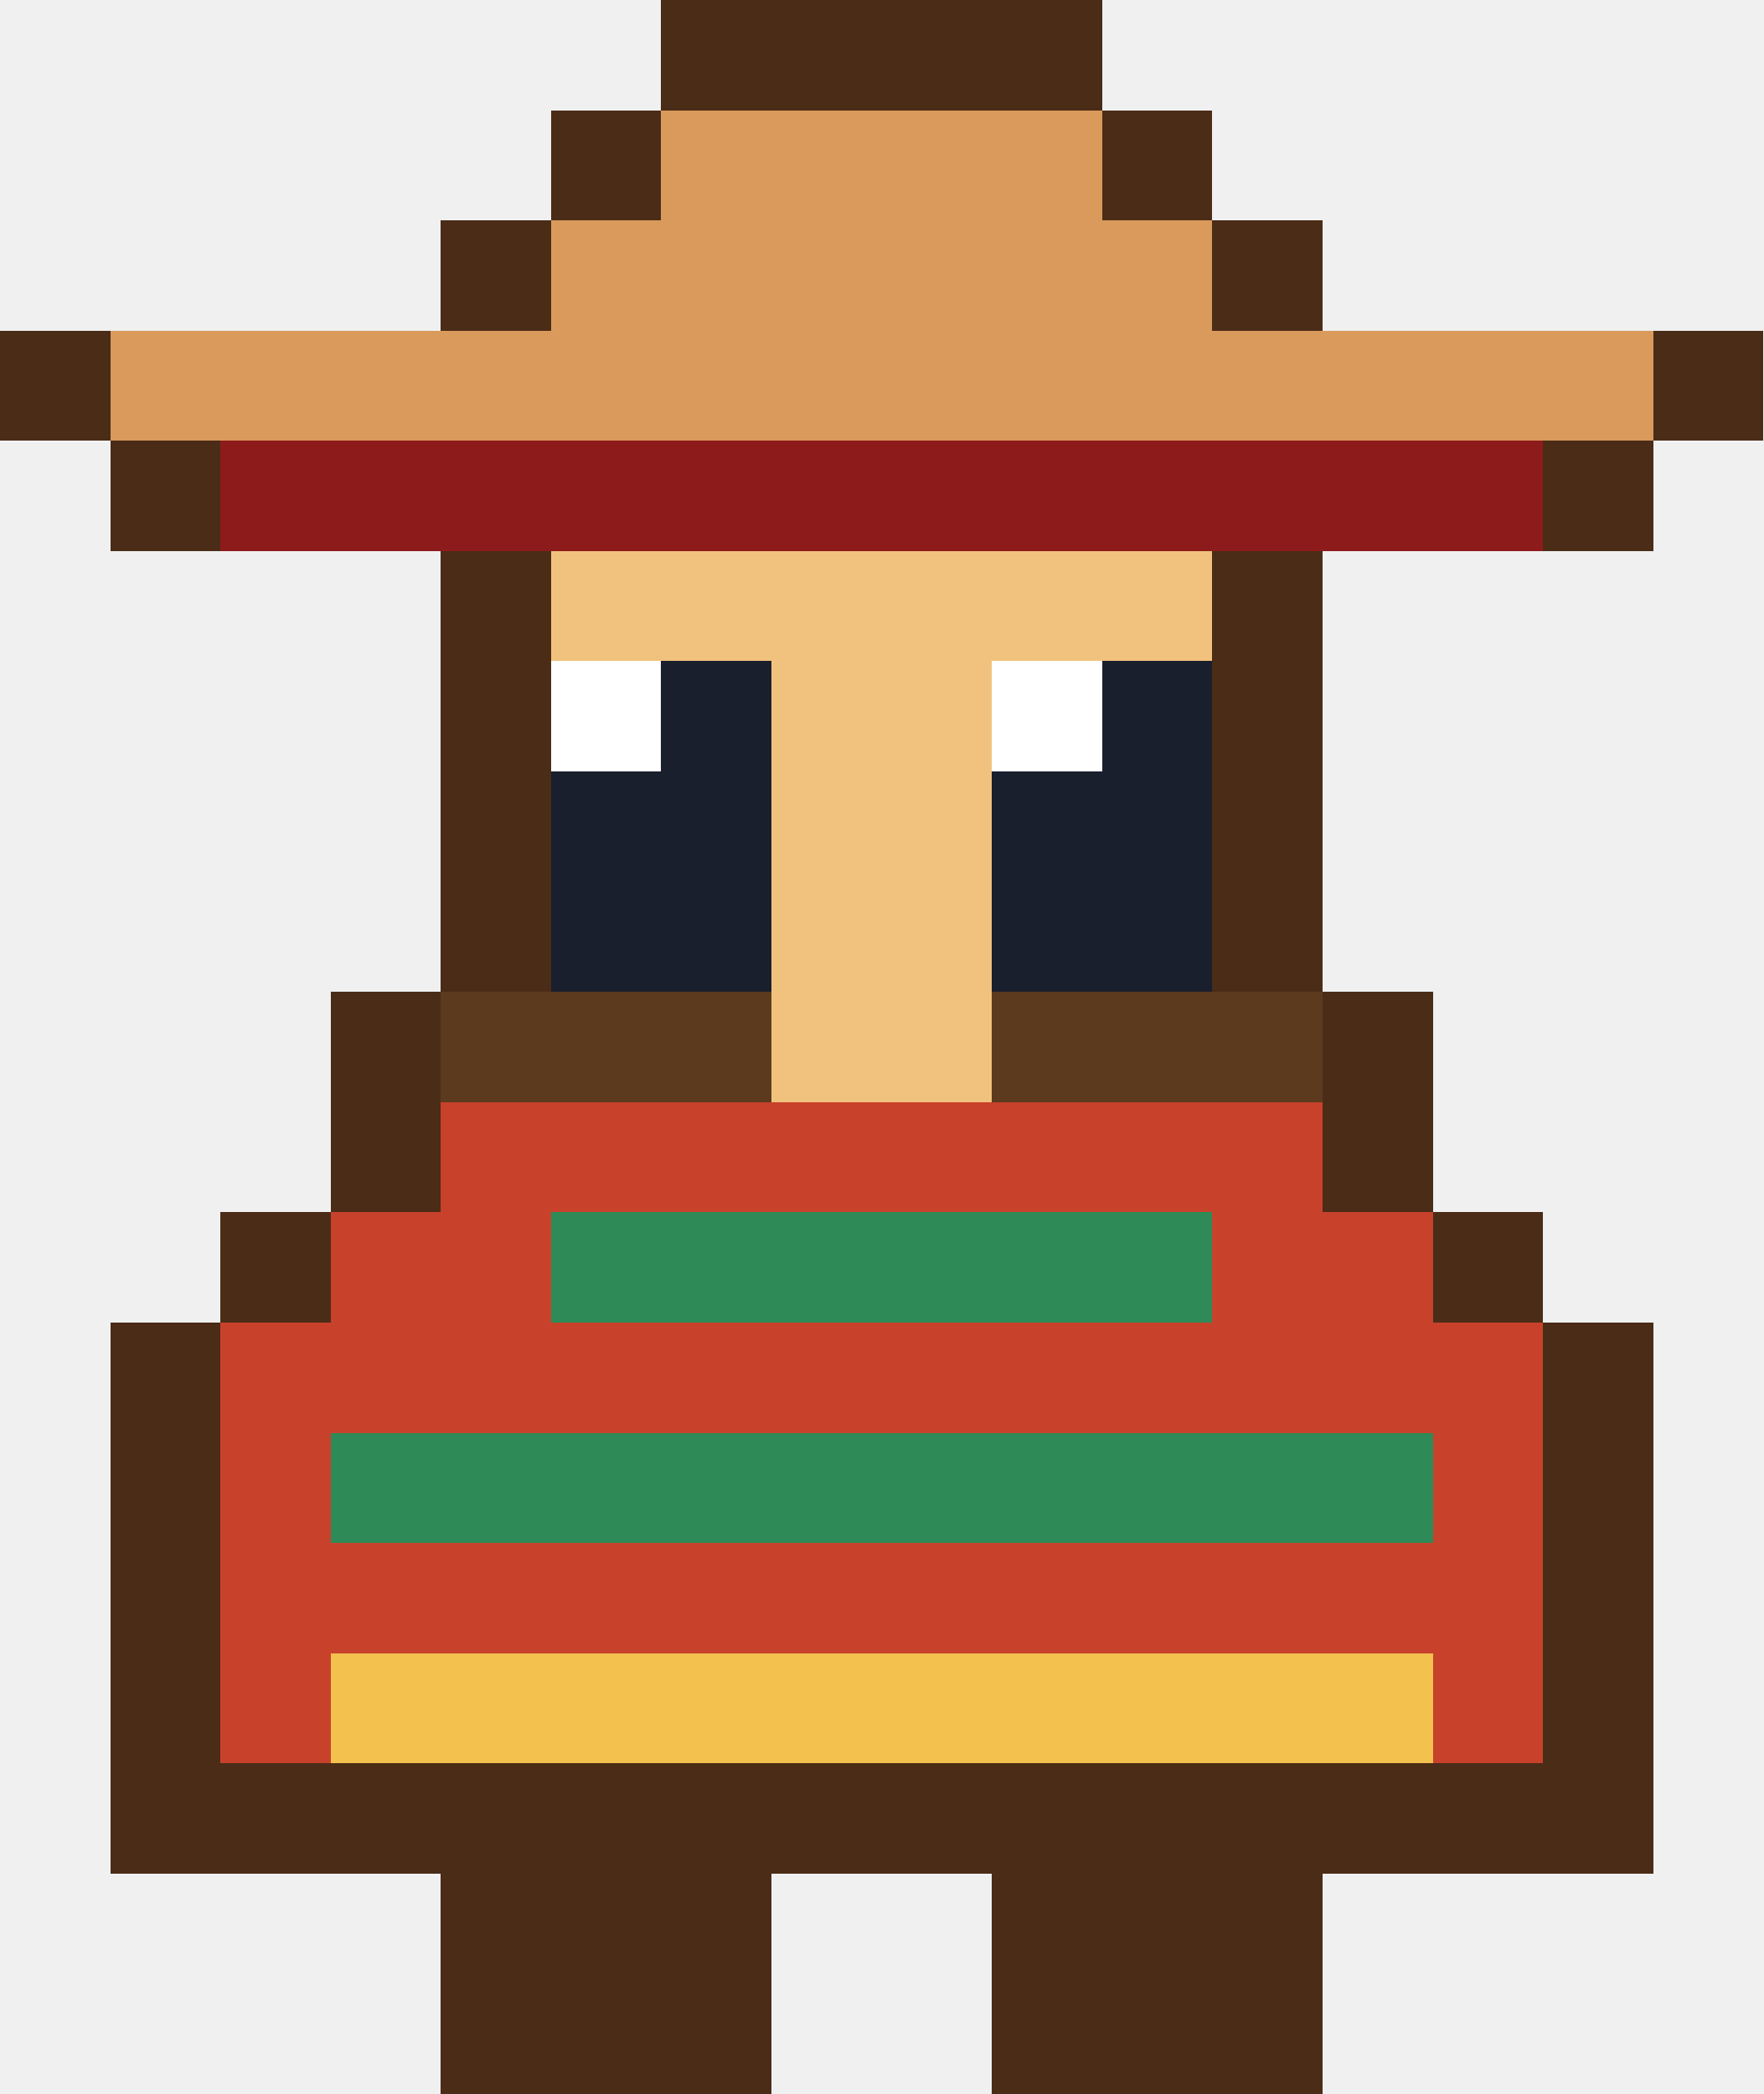
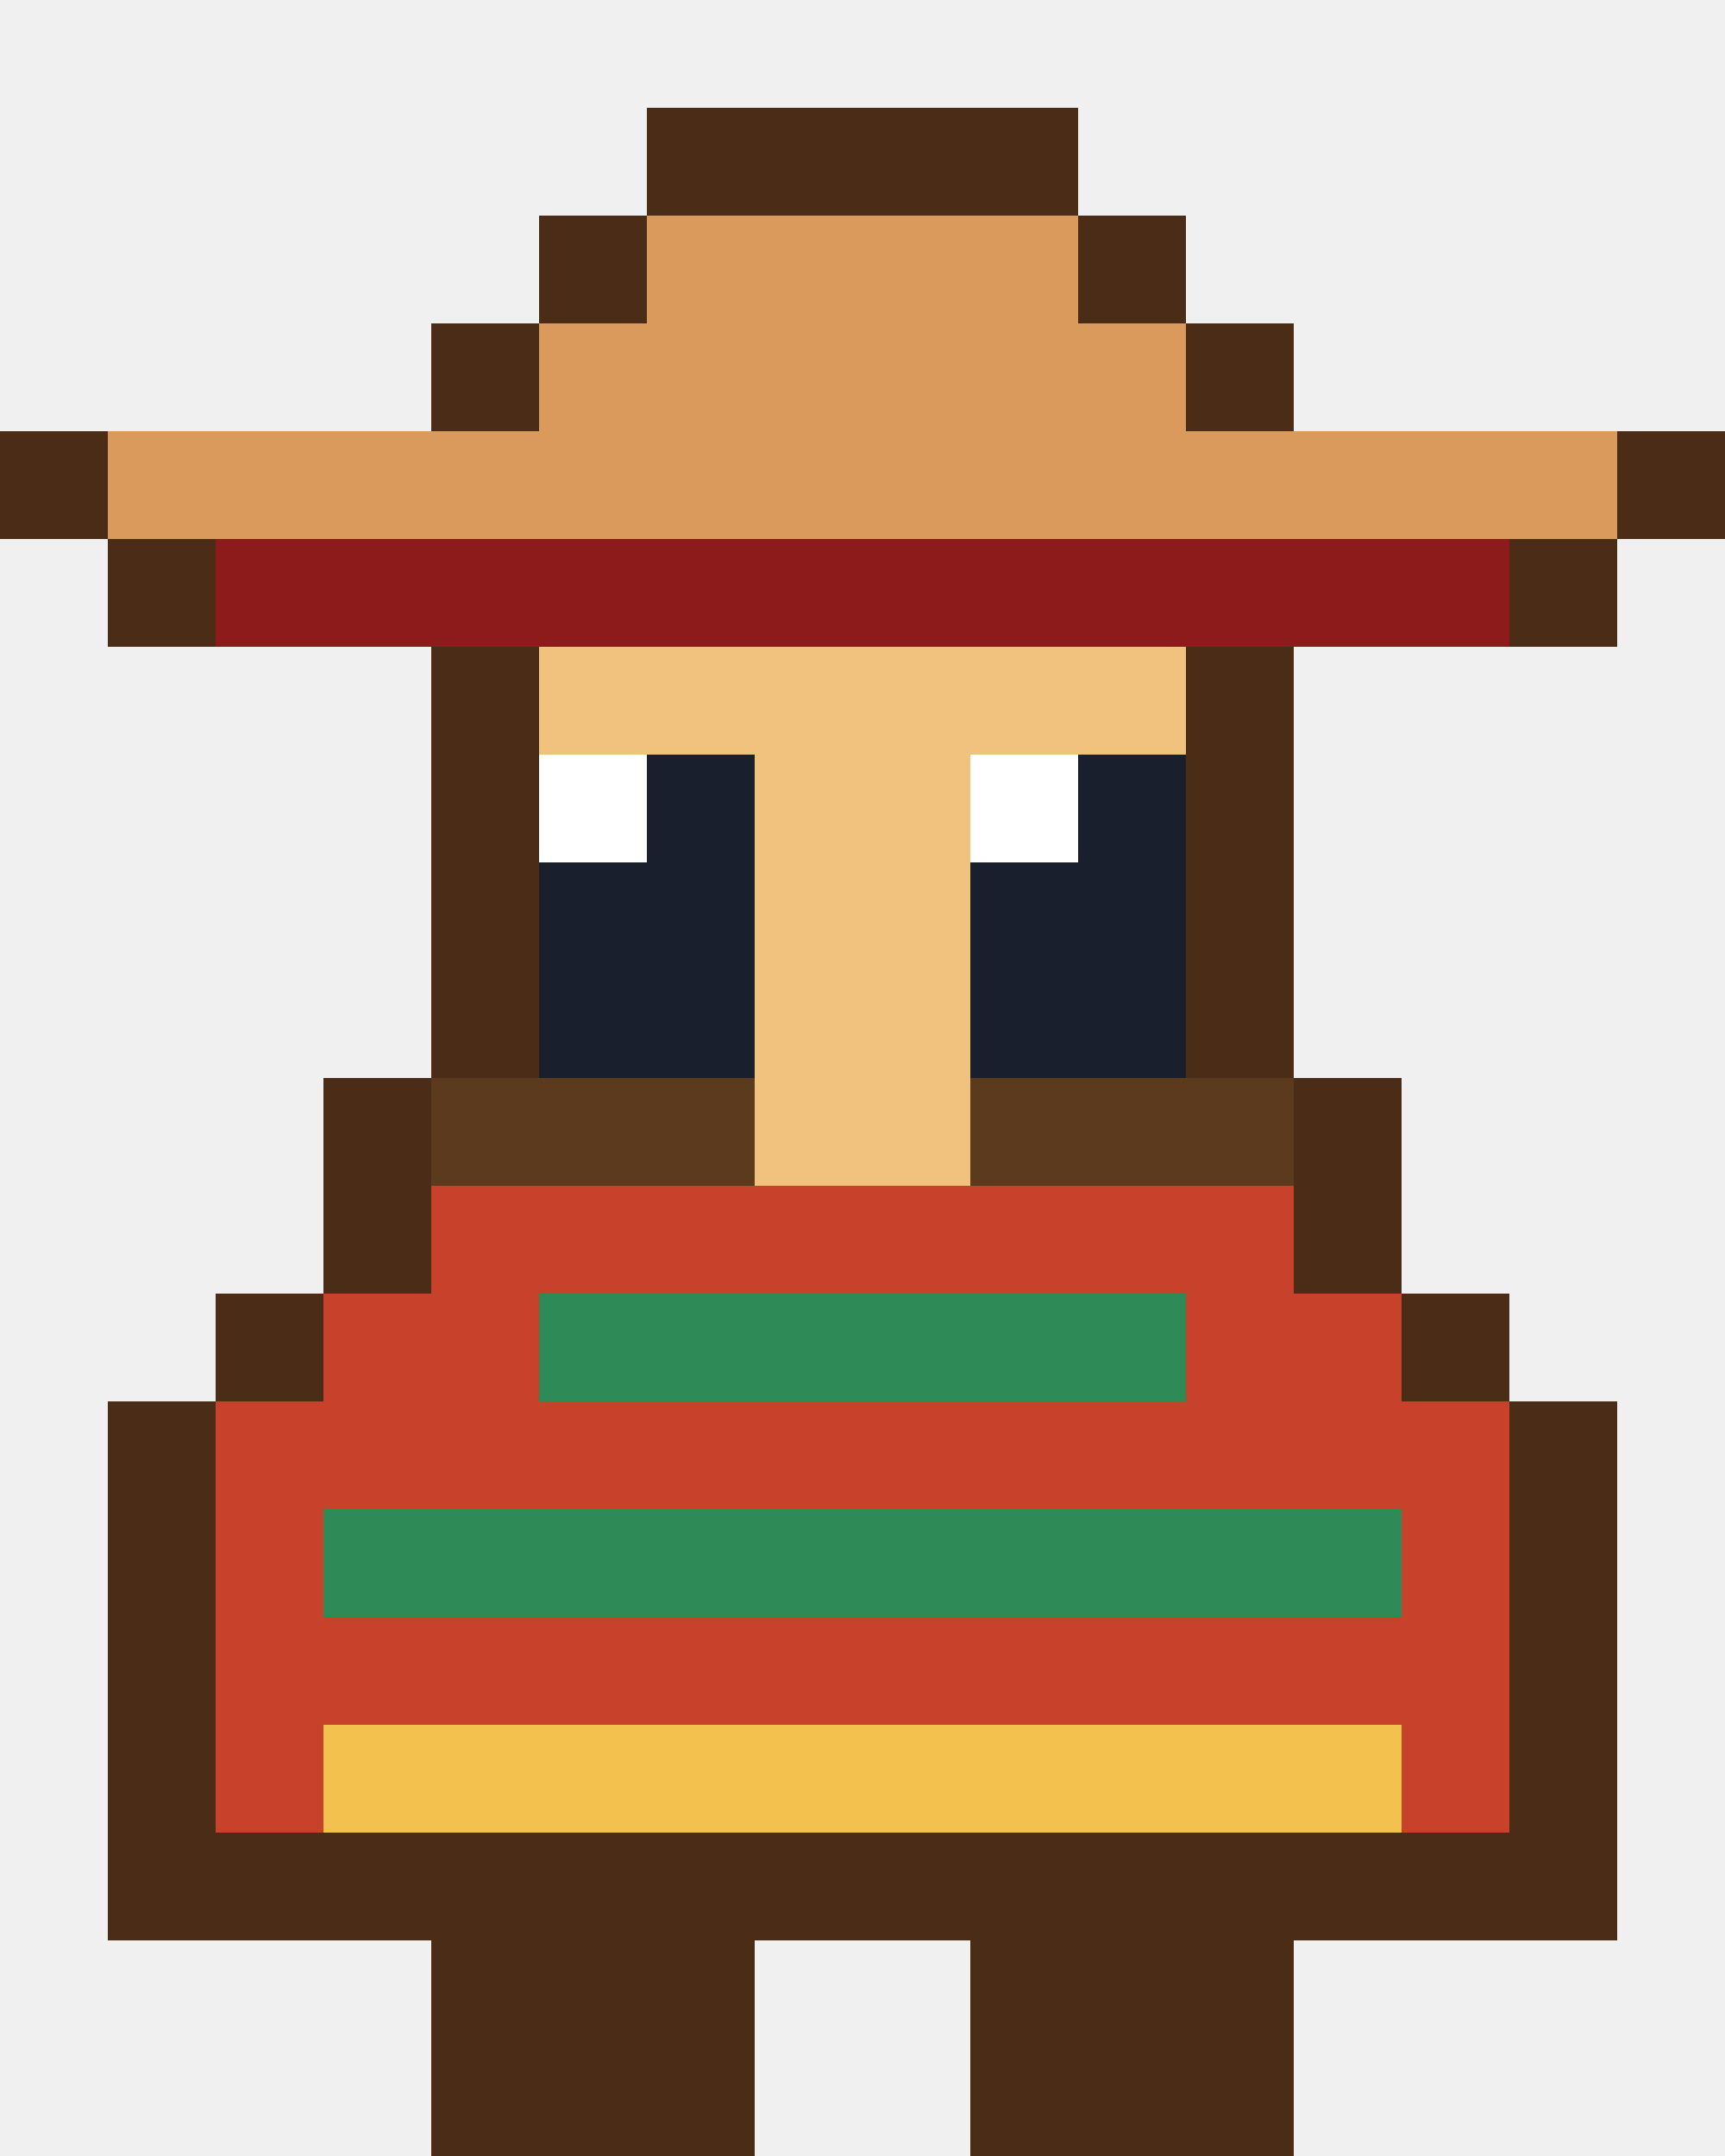
- <svg xmlns="http://www.w3.org/2000/svg" viewBox="0 0 16 19" width="128" height="152" shape-rendering="crispEdges" role="img" aria-label="Amigo, the AgenticOS pet">
-   <rect x="6" y="0" width="4" height="1" fill="#4a2c17" />
-   <rect x="5" y="1" width="1" height="1" fill="#4a2c17" />
-   <rect x="6" y="1" width="4" height="1" fill="#d99a5b" />
-   <rect x="10" y="1" width="1" height="1" fill="#4a2c17" />
-   <rect x="4" y="2" width="1" height="1" fill="#4a2c17" />
-   <rect x="5" y="2" width="6" height="1" fill="#d99a5b" />
-   <rect x="11" y="2" width="1" height="1" fill="#4a2c17" />
-   <rect x="0" y="3" width="1" height="1" fill="#4a2c17" />
-   <rect x="1" y="3" width="14" height="1" fill="#d99a5b" />
-   <rect x="15" y="3" width="1" height="1" fill="#4a2c17" />
-   <rect x="1" y="4" width="1" height="1" fill="#4a2c17" />
-   <rect x="2" y="4" width="12" height="1" fill="#8e1b1b" />
-   <rect x="14" y="4" width="1" height="1" fill="#4a2c17" />
-   <rect x="4" y="5" width="1" height="1" fill="#4a2c17" />
-   <rect x="5" y="5" width="6" height="1" fill="#f1c27d" />
-   <rect x="11" y="5" width="1" height="1" fill="#4a2c17" />
-   <rect x="4" y="6" width="1" height="1" fill="#4a2c17" />
-   <rect x="5" y="6" width="1" height="1" fill="#ffffff" />
-   <rect x="6" y="6" width="1" height="1" fill="#1a1f2e" />
-   <rect x="7" y="6" width="2" height="1" fill="#f1c27d" />
-   <rect x="9" y="6" width="1" height="1" fill="#ffffff" />
-   <rect x="10" y="6" width="1" height="1" fill="#1a1f2e" />
-   <rect x="11" y="6" width="1" height="1" fill="#4a2c17" />
-   <rect x="4" y="7" width="1" height="1" fill="#4a2c17" />
-   <rect x="5" y="7" width="2" height="1" fill="#1a1f2e" />
-   <rect x="7" y="7" width="2" height="1" fill="#f1c27d" />
-   <rect x="9" y="7" width="2" height="1" fill="#1a1f2e" />
-   <rect x="11" y="7" width="1" height="1" fill="#4a2c17" />
-   <rect x="4" y="8" width="1" height="1" fill="#4a2c17" />
-   <rect x="5" y="8" width="2" height="1" fill="#1a1f2e" />
-   <rect x="7" y="8" width="2" height="1" fill="#f1c27d" />
-   <rect x="9" y="8" width="2" height="1" fill="#1a1f2e" />
-   <rect x="11" y="8" width="1" height="1" fill="#4a2c17" />
-   <rect x="3" y="9" width="1" height="1" fill="#4a2c17" />
-   <rect x="4" y="9" width="3" height="1" fill="#5b3a1e" />
-   <rect x="7" y="9" width="2" height="1" fill="#f1c27d" />
-   <rect x="9" y="9" width="3" height="1" fill="#5b3a1e" />
-   <rect x="12" y="9" width="1" height="1" fill="#4a2c17" />
-   <rect x="3" y="10" width="1" height="1" fill="#4a2c17" />
-   <rect x="4" y="10" width="8" height="1" fill="#c8412b" />
-   <rect x="12" y="10" width="1" height="1" fill="#4a2c17" />
-   <rect x="2" y="11" width="1" height="1" fill="#4a2c17" />
-   <rect x="3" y="11" width="2" height="1" fill="#c8412b" />
-   <rect x="5" y="11" width="6" height="1" fill="#2e8b57" />
-   <rect x="11" y="11" width="2" height="1" fill="#c8412b" />
-   <rect x="13" y="11" width="1" height="1" fill="#4a2c17" />
-   <rect x="1" y="12" width="1" height="1" fill="#4a2c17" />
-   <rect x="2" y="12" width="12" height="1" fill="#c8412b" />
-   <rect x="14" y="12" width="1" height="1" fill="#4a2c17" />
-   <rect x="1" y="13" width="1" height="1" fill="#4a2c17" />
-   <rect x="2" y="13" width="1" height="1" fill="#c8412b" />
-   <rect x="3" y="13" width="10" height="1" fill="#2e8b57" />
-   <rect x="13" y="13" width="1" height="1" fill="#c8412b" />
-   <rect x="14" y="13" width="1" height="1" fill="#4a2c17" />
-   <rect x="1" y="14" width="1" height="1" fill="#4a2c17" />
-   <rect x="2" y="14" width="12" height="1" fill="#c8412b" />
-   <rect x="14" y="14" width="1" height="1" fill="#4a2c17" />
-   <rect x="1" y="15" width="1" height="1" fill="#4a2c17" />
-   <rect x="2" y="15" width="1" height="1" fill="#c8412b" />
-   <rect x="3" y="15" width="10" height="1" fill="#f2c14e" />
-   <rect x="13" y="15" width="1" height="1" fill="#c8412b" />
-   <rect x="14" y="15" width="1" height="1" fill="#4a2c17" />
-   <rect x="1" y="16" width="14" height="1" fill="#4a2c17" />
-   <rect x="4" y="17" width="3" height="1" fill="#4a2c17" />
-   <rect x="9" y="17" width="3" height="1" fill="#4a2c17" />
-   <rect x="4" y="18" width="3" height="1" fill="#4a2c17" />
-   <rect x="9" y="18" width="3" height="1" fill="#4a2c17" />
+ <svg xmlns="http://www.w3.org/2000/svg" viewBox="0 -1 16 20" width="128" height="160" shape-rendering="crispEdges" role="img" aria-label="Amigo, the AgenticOS pet">
+   <style>
+     /* An idle, not an entrance: one pixel of bob and an occasional blink, so the
+        character reads as alive in a README without asking for attention. Both are
+        additive, and the eyelids are held shut with an `opacity` attribute rather
+        than a rule - where the CSS in an image does not run, the frame left
+        behind is the drawing itself and not a sprite with its eyes painted
+        over. */
+     .amigo { animation: amigo-bob 2.6s steps(1, end) infinite; }
+     .amigo-eyelid { animation: amigo-blink 4.9s steps(1, end) infinite; }
+     @keyframes amigo-bob {
+       0%, 49% { transform: translateY(0); }
+       50%, 100% { transform: translateY(-1px); }
+     }
+     @keyframes amigo-blink {
+       0%, 96% { opacity: 0; }
+       97%, 99% { opacity: 1; }
+       100% { opacity: 0; }
+     }
+     @media (prefers-reduced-motion: reduce) {
+       .amigo, .amigo-eyelid { animation: none; }
+     }
+   </style>
+   <g class="amigo">
+     <rect x="6" y="0" width="4" height="1" fill="#4a2c17" />
+     <rect x="5" y="1" width="1" height="1" fill="#4a2c17" />
+     <rect x="6" y="1" width="4" height="1" fill="#d99a5b" />
+     <rect x="10" y="1" width="1" height="1" fill="#4a2c17" />
+     <rect x="4" y="2" width="1" height="1" fill="#4a2c17" />
+     <rect x="5" y="2" width="6" height="1" fill="#d99a5b" />
+     <rect x="11" y="2" width="1" height="1" fill="#4a2c17" />
+     <rect x="0" y="3" width="1" height="1" fill="#4a2c17" />
+     <rect x="1" y="3" width="14" height="1" fill="#d99a5b" />
+     <rect x="15" y="3" width="1" height="1" fill="#4a2c17" />
+     <rect x="1" y="4" width="1" height="1" fill="#4a2c17" />
+     <rect x="2" y="4" width="12" height="1" fill="#8e1b1b" />
+     <rect x="14" y="4" width="1" height="1" fill="#4a2c17" />
+     <rect x="4" y="5" width="1" height="1" fill="#4a2c17" />
+     <rect x="5" y="5" width="6" height="1" fill="#f1c27d" />
+     <rect x="11" y="5" width="1" height="1" fill="#4a2c17" />
+     <rect x="4" y="6" width="1" height="1" fill="#4a2c17" />
+     <rect x="5" y="6" width="1" height="1" fill="#ffffff" />
+     <rect x="6" y="6" width="1" height="1" fill="#1a1f2e" />
+     <rect x="7" y="6" width="2" height="1" fill="#f1c27d" />
+     <rect x="9" y="6" width="1" height="1" fill="#ffffff" />
+     <rect x="10" y="6" width="1" height="1" fill="#1a1f2e" />
+     <rect x="11" y="6" width="1" height="1" fill="#4a2c17" />
+     <rect x="4" y="7" width="1" height="1" fill="#4a2c17" />
+     <rect x="5" y="7" width="2" height="1" fill="#1a1f2e" />
+     <rect x="7" y="7" width="2" height="1" fill="#f1c27d" />
+     <rect x="9" y="7" width="2" height="1" fill="#1a1f2e" />
+     <rect x="11" y="7" width="1" height="1" fill="#4a2c17" />
+     <rect x="4" y="8" width="1" height="1" fill="#4a2c17" />
+     <rect x="5" y="8" width="2" height="1" fill="#1a1f2e" />
+     <rect x="7" y="8" width="2" height="1" fill="#f1c27d" />
+     <rect x="9" y="8" width="2" height="1" fill="#1a1f2e" />
+     <rect x="11" y="8" width="1" height="1" fill="#4a2c17" />
+     <rect x="3" y="9" width="1" height="1" fill="#4a2c17" />
+     <rect x="4" y="9" width="3" height="1" fill="#5b3a1e" />
+     <rect x="7" y="9" width="2" height="1" fill="#f1c27d" />
+     <rect x="9" y="9" width="3" height="1" fill="#5b3a1e" />
+     <rect x="12" y="9" width="1" height="1" fill="#4a2c17" />
+     <rect x="3" y="10" width="1" height="1" fill="#4a2c17" />
+     <rect x="4" y="10" width="8" height="1" fill="#c8412b" />
+     <rect x="12" y="10" width="1" height="1" fill="#4a2c17" />
+     <rect x="2" y="11" width="1" height="1" fill="#4a2c17" />
+     <rect x="3" y="11" width="2" height="1" fill="#c8412b" />
+     <rect x="5" y="11" width="6" height="1" fill="#2e8b57" />
+     <rect x="11" y="11" width="2" height="1" fill="#c8412b" />
+     <rect x="13" y="11" width="1" height="1" fill="#4a2c17" />
+     <rect x="1" y="12" width="1" height="1" fill="#4a2c17" />
+     <rect x="2" y="12" width="12" height="1" fill="#c8412b" />
+     <rect x="14" y="12" width="1" height="1" fill="#4a2c17" />
+     <rect x="1" y="13" width="1" height="1" fill="#4a2c17" />
+     <rect x="2" y="13" width="1" height="1" fill="#c8412b" />
+     <rect x="3" y="13" width="10" height="1" fill="#2e8b57" />
+     <rect x="13" y="13" width="1" height="1" fill="#c8412b" />
+     <rect x="14" y="13" width="1" height="1" fill="#4a2c17" />
+     <rect x="1" y="14" width="1" height="1" fill="#4a2c17" />
+     <rect x="2" y="14" width="12" height="1" fill="#c8412b" />
+     <rect x="14" y="14" width="1" height="1" fill="#4a2c17" />
+     <rect x="1" y="15" width="1" height="1" fill="#4a2c17" />
+     <rect x="2" y="15" width="1" height="1" fill="#c8412b" />
+     <rect x="3" y="15" width="10" height="1" fill="#f2c14e" />
+     <rect x="13" y="15" width="1" height="1" fill="#c8412b" />
+     <rect x="14" y="15" width="1" height="1" fill="#4a2c17" />
+     <rect x="1" y="16" width="14" height="1" fill="#4a2c17" />
+     <rect x="4" y="17" width="3" height="1" fill="#4a2c17" />
+     <rect x="9" y="17" width="3" height="1" fill="#4a2c17" />
+     <rect x="4" y="18" width="3" height="1" fill="#4a2c17" />
+     <rect x="9" y="18" width="3" height="1" fill="#4a2c17" />
+     <rect class="amigo-eyelid" opacity="0" x="5" y="6" width="2" height="2" fill="#f1c27d" />
+     <rect class="amigo-eyelid" opacity="0" x="9" y="6" width="2" height="2" fill="#f1c27d" />
+   </g>
</svg>
